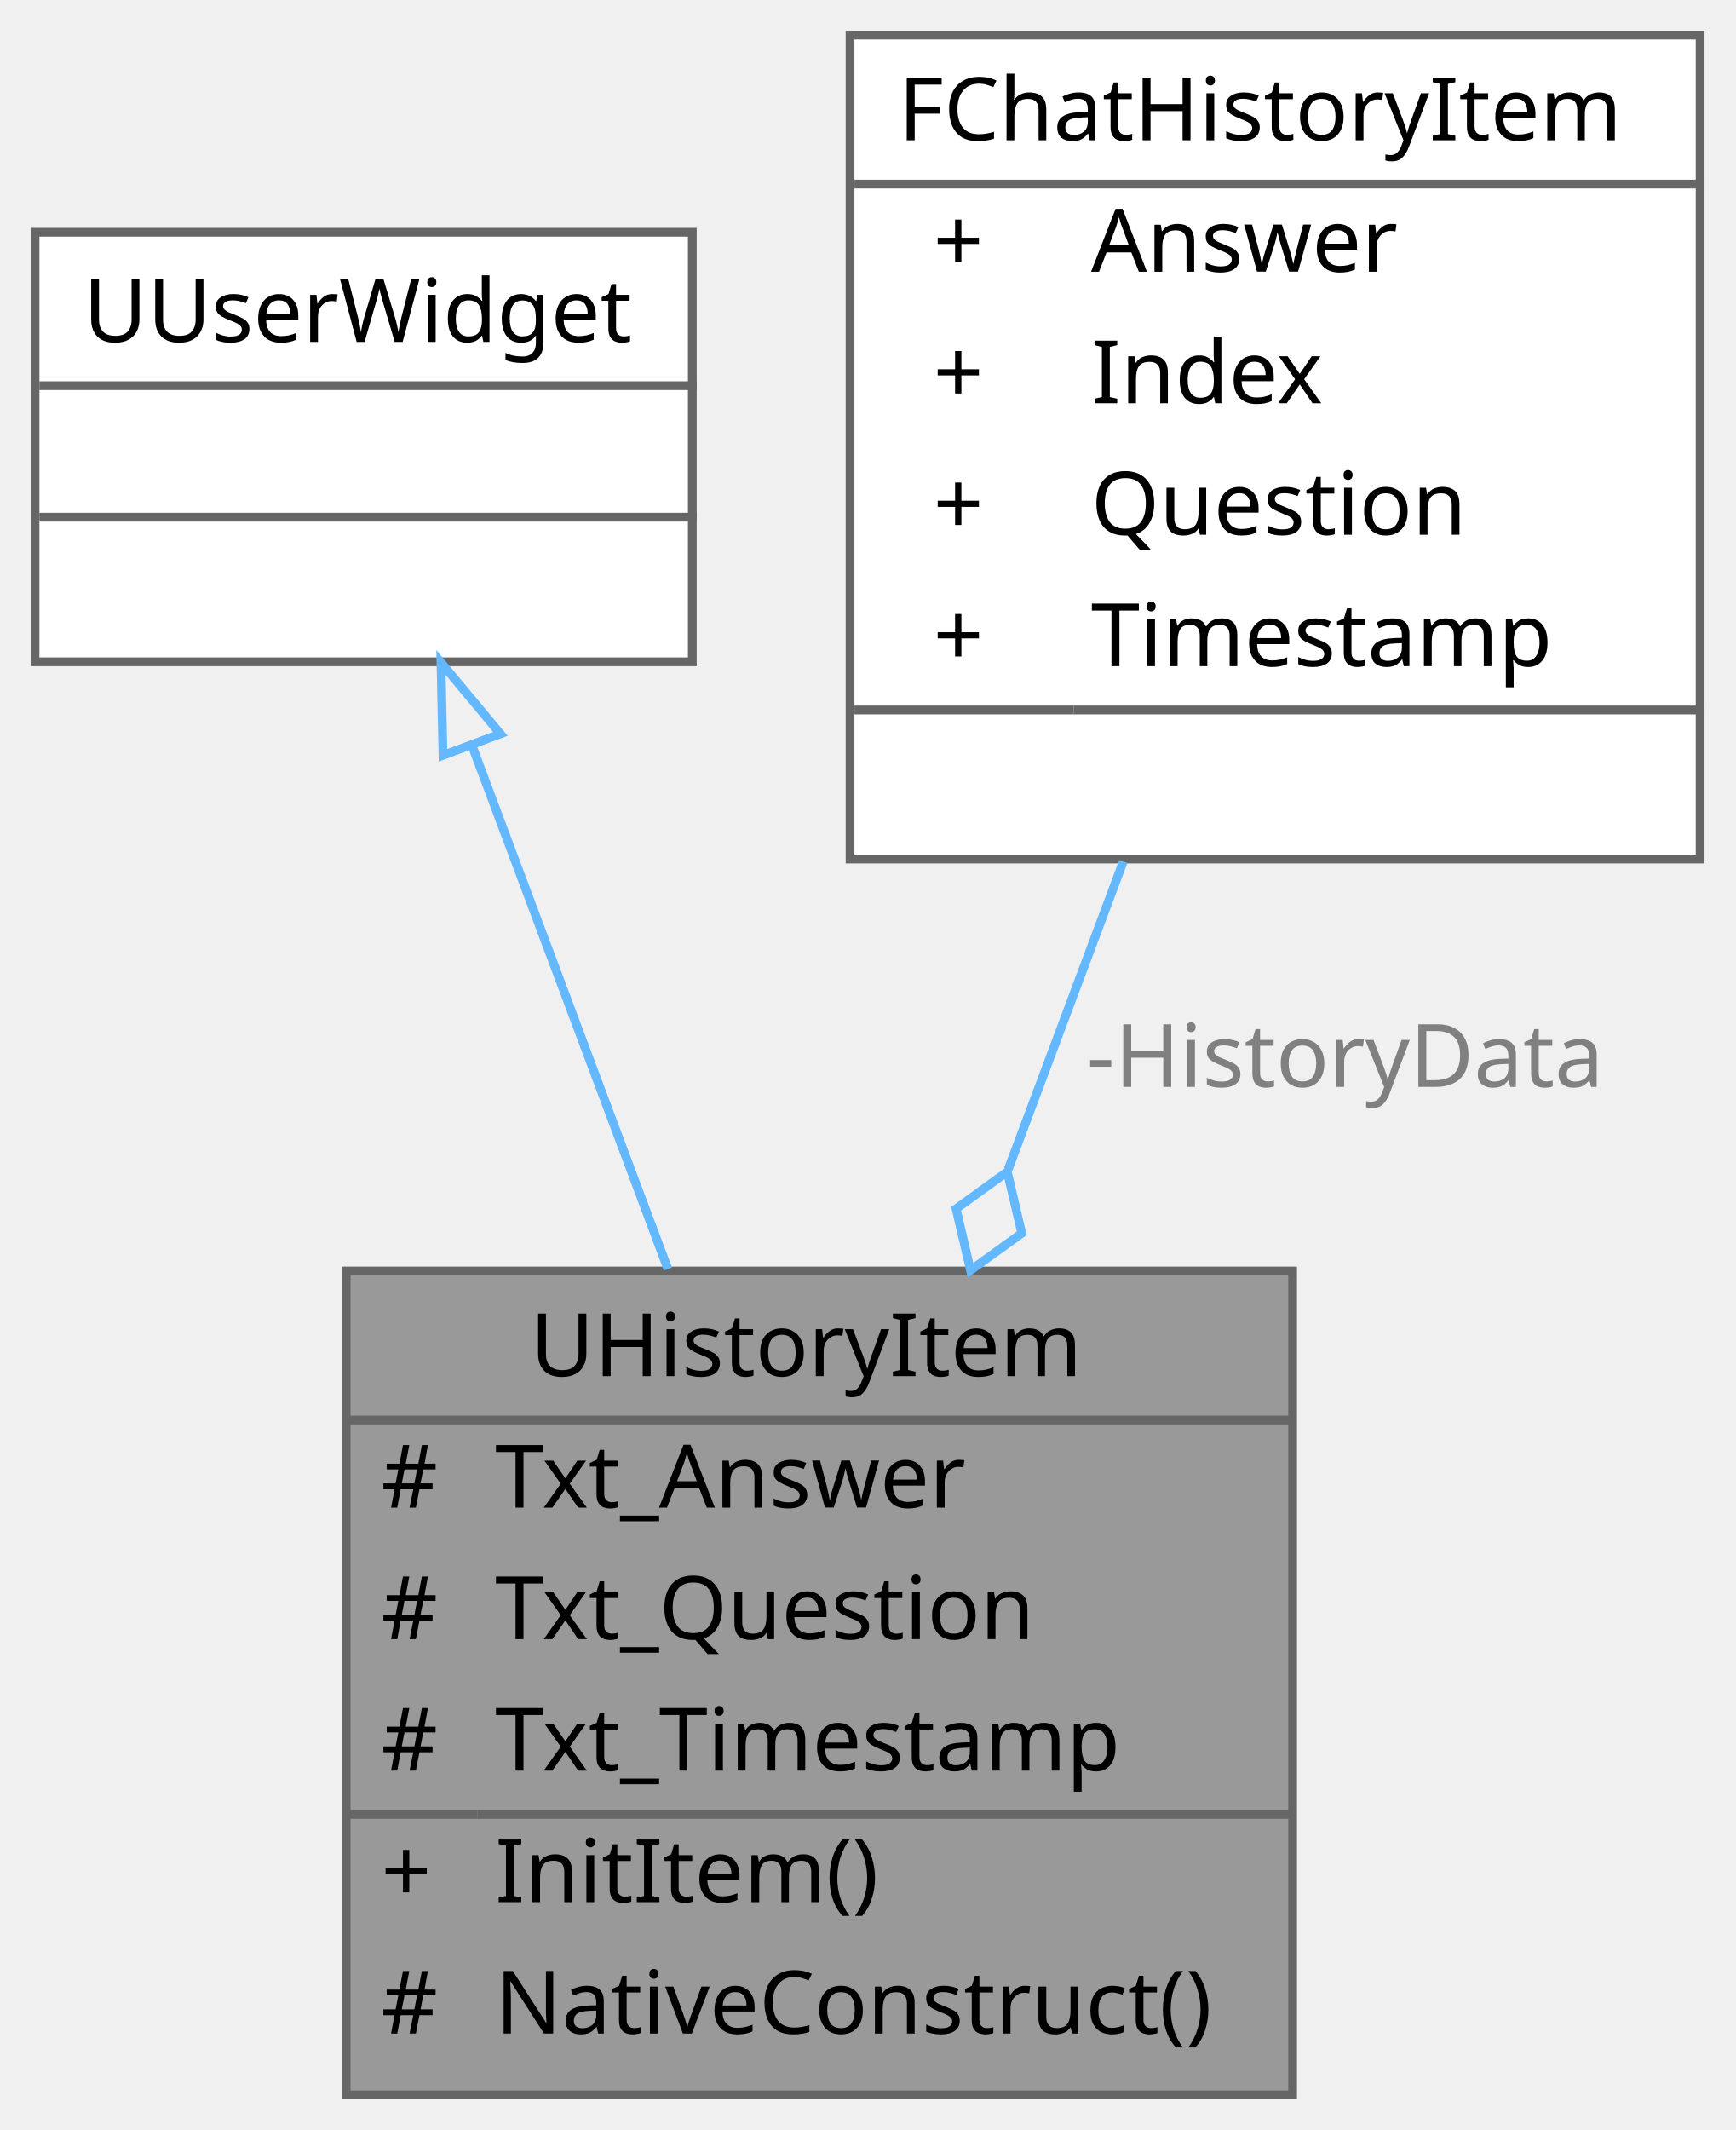
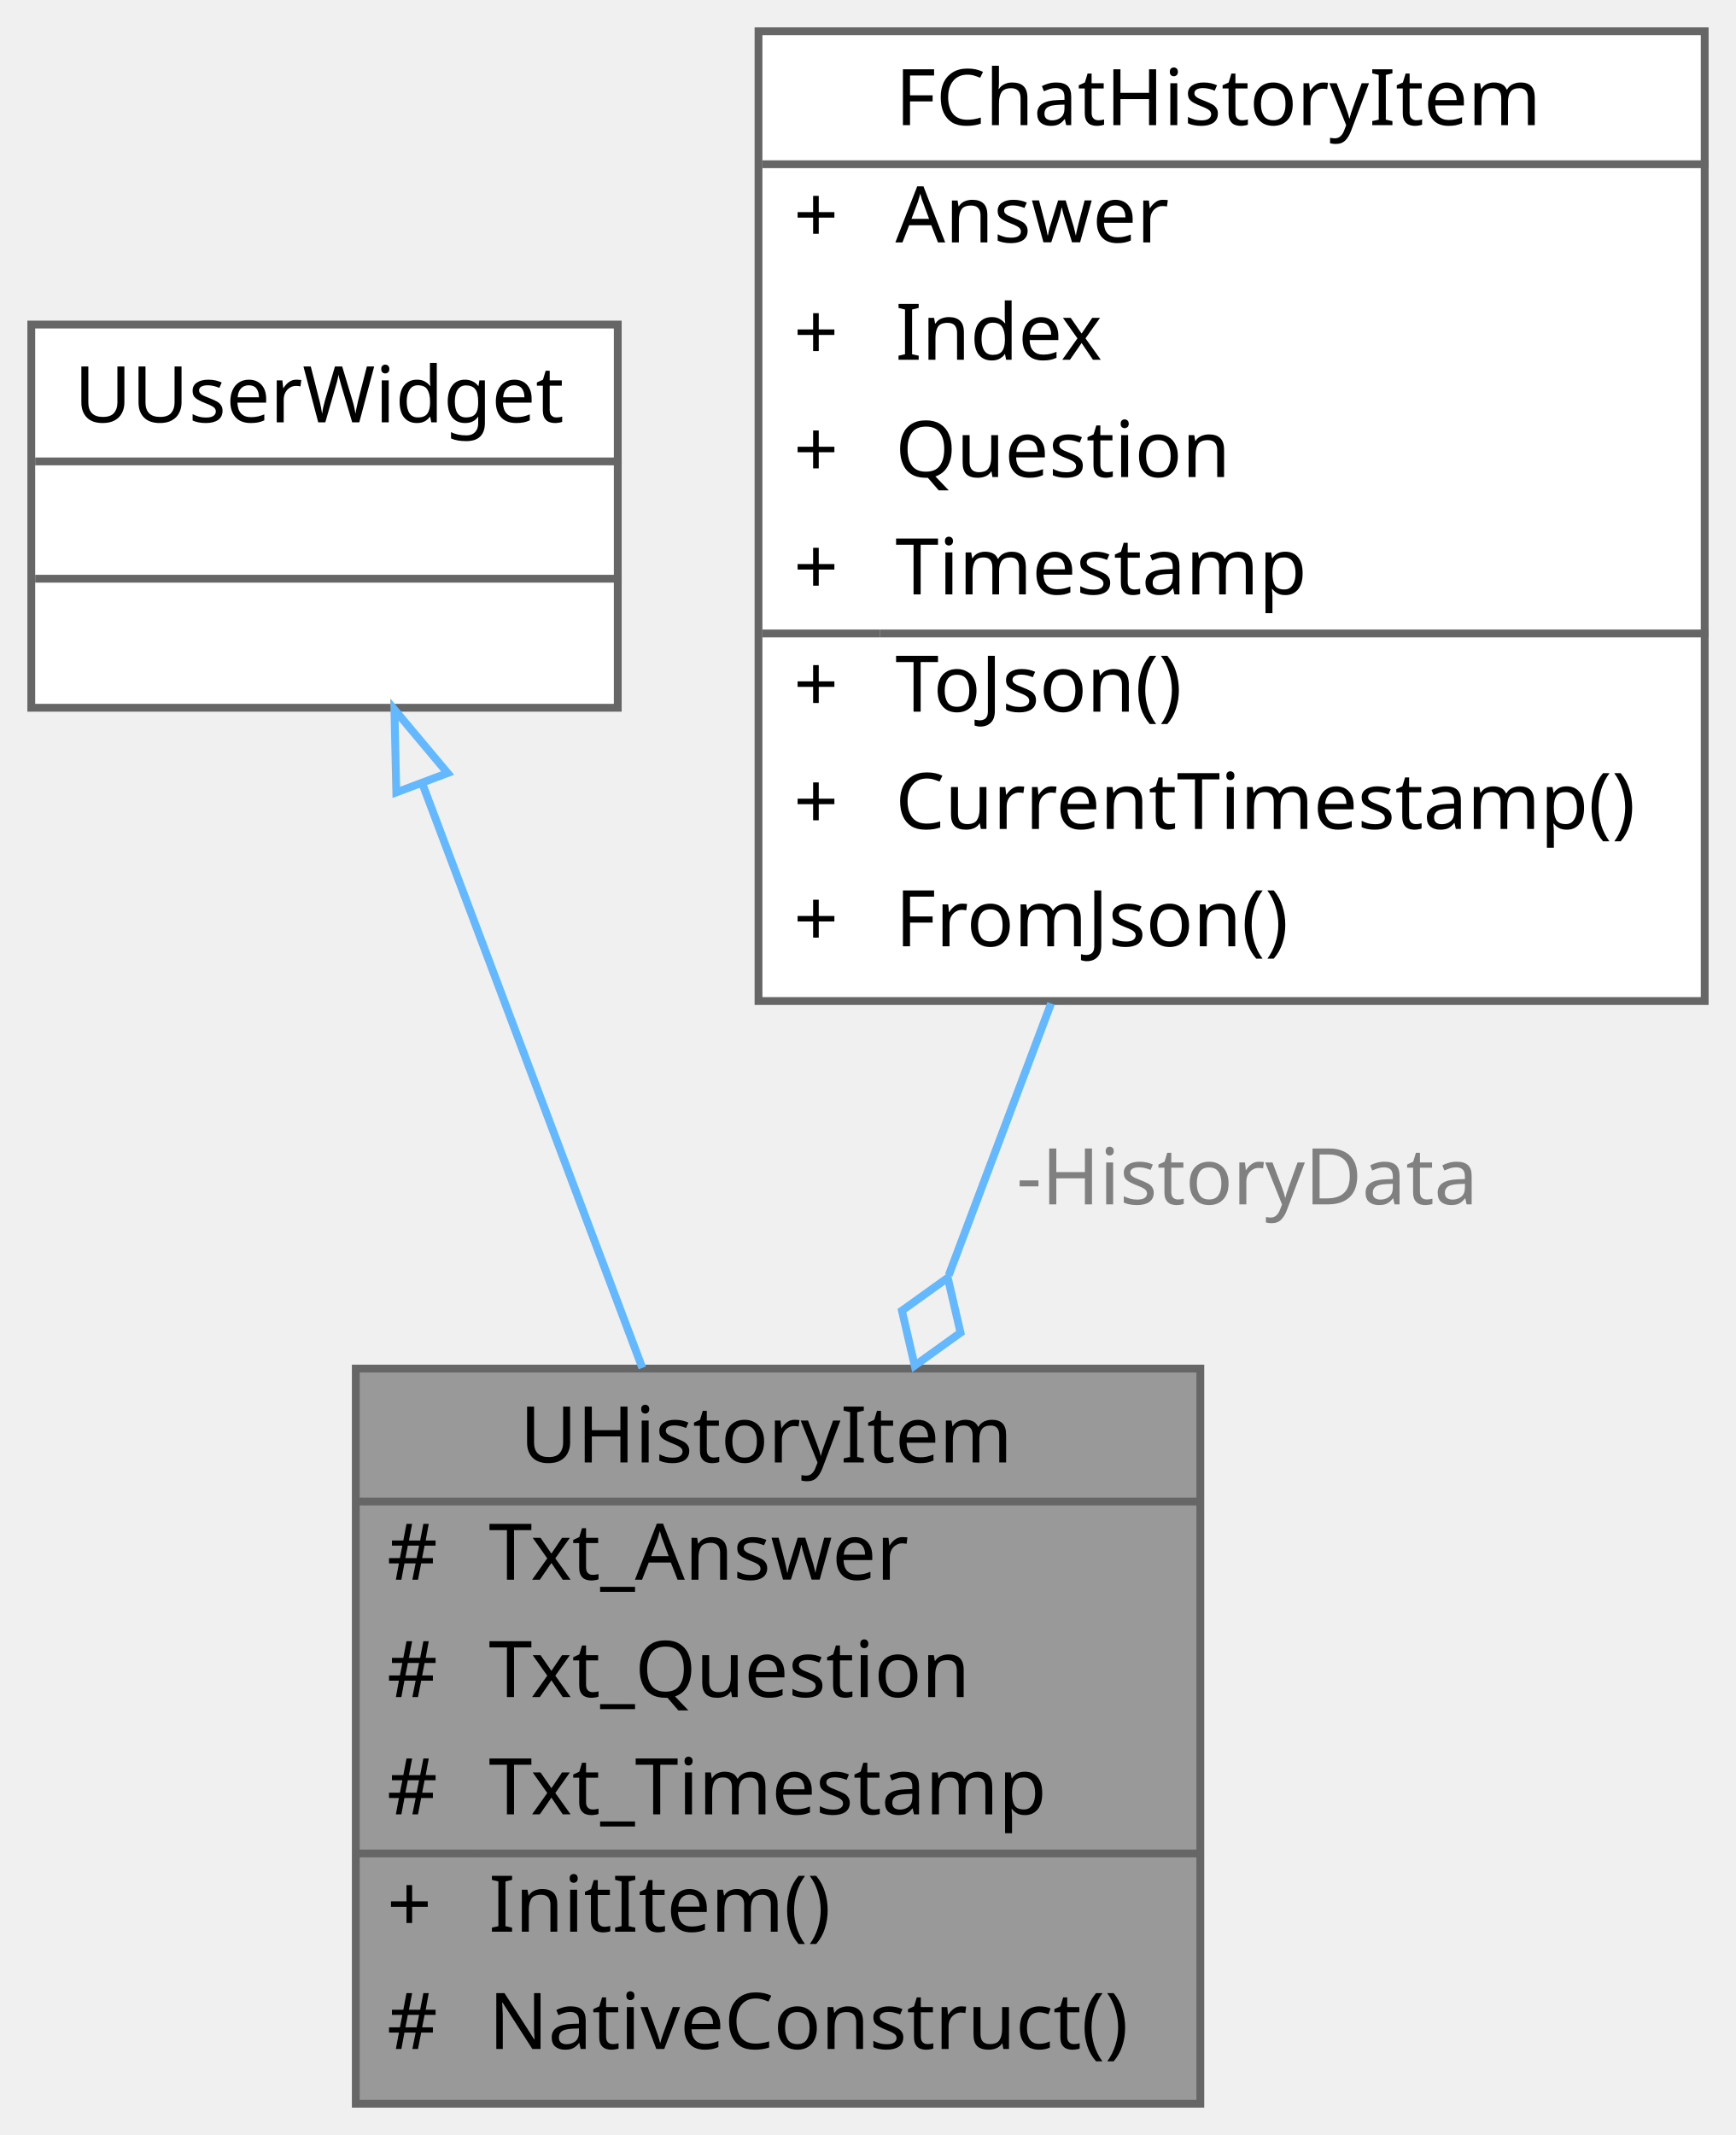
- <svg xmlns="http://www.w3.org/2000/svg" xmlns:xlink="http://www.w3.org/1999/xlink" width="198pt" height="243pt" viewBox="0.00 0.00 198.00 243.00">
-   <g id="graph0" class="graph" transform="scale(1 1) rotate(0) translate(4 239)">
+ <svg xmlns="http://www.w3.org/2000/svg" xmlns:xlink="http://www.w3.org/1999/xlink" width="222pt" height="273pt" viewBox="0.00 0.00 222.00 273.00">
+   <g id="graph0" class="graph" transform="scale(1 1) rotate(0) translate(4 269)">
    <g id="Node000001" class="node">
      <g id="a_Node000001">
        <a xlink:title="Chat History 개별 아이템 위젯">
-           <polygon fill="#999999" stroke="transparent" points="143.5,-94 35.5,-94 35.5,0 143.5,0 143.5,-94" />
-           <text text-anchor="start" x="56.5" y="-82" font-family="Malgun Gothic" font-size="10.00">UHistoryItem</text>
-           <text text-anchor="start" x="39.5" y="-67" font-family="Malgun Gothic" font-size="10.00">#</text>
-           <text text-anchor="start" x="52.5" y="-67" font-family="Malgun Gothic" font-size="10.00">Txt_Answer</text>
-           <text text-anchor="start" x="39.5" y="-52" font-family="Malgun Gothic" font-size="10.00">#</text>
-           <text text-anchor="start" x="52.5" y="-52" font-family="Malgun Gothic" font-size="10.00">Txt_Question</text>
-           <text text-anchor="start" x="39.5" y="-37" font-family="Malgun Gothic" font-size="10.00">#</text>
-           <text text-anchor="start" x="52.5" y="-37" font-family="Malgun Gothic" font-size="10.00">Txt_Timestamp</text>
-           <text text-anchor="start" x="39.5" y="-22" font-family="Malgun Gothic" font-size="10.00">+</text>
-           <text text-anchor="start" x="52.5" y="-22" font-family="Malgun Gothic" font-size="10.00">InitItem()</text>
-           <text text-anchor="start" x="39.5" y="-7" font-family="Malgun Gothic" font-size="10.00">#</text>
-           <text text-anchor="start" x="52.5" y="-7" font-family="Malgun Gothic" font-size="10.00">NativeConstruct()</text>
-           <polygon fill="#666666" stroke="#666666" points="35.5,-77 35.5,-77 143.5,-77 143.5,-77 35.5,-77" />
-           <polygon fill="#666666" stroke="#666666" points="35.5,-32 35.5,-32 50.5,-32 50.5,-32 35.5,-32" />
-           <polygon fill="#666666" stroke="#666666" points="50.5,-32 50.5,-32 143.5,-32 143.5,-32 50.5,-32" />
-           <polygon fill="none" stroke="#666666" points="35.5,0 35.5,-94 143.5,-94 143.5,0 35.5,0" />
+           <polygon fill="#999999" stroke="transparent" points="149.5,-94 41.5,-94 41.5,0 149.5,0 149.5,-94" />
+           <text text-anchor="start" x="62.5" y="-82" font-family="Malgun Gothic" font-size="10.00">UHistoryItem</text>
+           <text text-anchor="start" x="45.5" y="-67" font-family="Malgun Gothic" font-size="10.00">#</text>
+           <text text-anchor="start" x="58.5" y="-67" font-family="Malgun Gothic" font-size="10.00">Txt_Answer</text>
+           <text text-anchor="start" x="45.5" y="-52" font-family="Malgun Gothic" font-size="10.00">#</text>
+           <text text-anchor="start" x="58.5" y="-52" font-family="Malgun Gothic" font-size="10.00">Txt_Question</text>
+           <text text-anchor="start" x="45.5" y="-37" font-family="Malgun Gothic" font-size="10.00">#</text>
+           <text text-anchor="start" x="58.5" y="-37" font-family="Malgun Gothic" font-size="10.00">Txt_Timestamp</text>
+           <text text-anchor="start" x="45.5" y="-22" font-family="Malgun Gothic" font-size="10.00">+</text>
+           <text text-anchor="start" x="58.5" y="-22" font-family="Malgun Gothic" font-size="10.00">InitItem()</text>
+           <text text-anchor="start" x="45.5" y="-7" font-family="Malgun Gothic" font-size="10.00">#</text>
+           <text text-anchor="start" x="58.5" y="-7" font-family="Malgun Gothic" font-size="10.00">NativeConstruct()</text>
+           <polygon fill="#666666" stroke="#666666" points="41.5,-77 41.5,-77 149.5,-77 149.5,-77 41.5,-77" />
+           <polygon fill="#666666" stroke="#666666" points="41.5,-32 41.5,-32 56.5,-32 56.5,-32 41.5,-32" />
+           <polygon fill="#666666" stroke="#666666" points="56.5,-32 56.5,-32 149.5,-32 149.5,-32 56.5,-32" />
+           <polygon fill="none" stroke="#666666" points="41.5,0 41.5,-94 149.5,-94 149.5,0 41.5,0" />
        </a>
      </g>
    </g>
    <g id="Node000002" class="node">
      <g id="a_Node000002">
        <a xlink:title=" ">
-           <polygon fill="white" stroke="transparent" points="75,-212.5 0,-212.5 0,-163.5 75,-163.5 75,-212.5" />
-           <text text-anchor="start" x="5.5" y="-200" font-family="Malgun Gothic" font-size="10.00">UUserWidget</text>
+           <polygon fill="white" stroke="transparent" points="75,-227.5 0,-227.5 0,-178.5 75,-178.5 75,-227.5" />
+           <text text-anchor="start" x="5.5" y="-215" font-family="Malgun Gothic" font-size="10.00">UUserWidget</text>
+           <text text-anchor="start" x="36" y="-200" font-family="Malgun Gothic" font-size="10.00"> </text>
          <text text-anchor="start" x="36" y="-185" font-family="Malgun Gothic" font-size="10.00"> </text>
-           <text text-anchor="start" x="36" y="-170" font-family="Malgun Gothic" font-size="10.00"> </text>
+           <polygon fill="#666666" stroke="#666666" points="0.5,-210 0.5,-210 75.5,-210 75.5,-210 0.5,-210" />
          <polygon fill="#666666" stroke="#666666" points="0.5,-195 0.5,-195 75.5,-195 75.5,-195 0.5,-195" />
-           <polygon fill="#666666" stroke="#666666" points="0.5,-180 0.5,-180 75.5,-180 75.5,-180 0.5,-180" />
-           <polygon fill="none" stroke="#666666" points="0,-163.5 0,-212.5 75,-212.5 75,-163.5 0,-163.5" />
+           <polygon fill="none" stroke="#666666" points="0,-178.5 0,-227.5 75,-227.5 75,-178.5 0,-178.5" />
        </a>
      </g>
    </g>
    <g id="edge1_Node000001_Node000002" class="edge">
      <g id="a_edge1_Node000001_Node000002">
        <a xlink:title=" ">
-           <path fill="none" stroke="#63b8ff" d="M49.84,-154.01C56.52,-136.15 64.88,-113.8 72.21,-94.23" />
-           <polygon fill="none" stroke="#63b8ff" points="46.55,-152.83 46.32,-163.42 53.1,-155.28 46.55,-152.83" />
+           <path fill="none" stroke="#63b8ff" d="M50.01,-168.79C58.23,-146.97 69.09,-118.12 78.14,-94.09" />
+           <polygon fill="none" stroke="#63b8ff" points="46.68,-167.68 46.44,-178.27 53.24,-170.15 46.68,-167.68" />
        </a>
      </g>
    </g>
    <g id="Node000003" class="node">
      <g id="a_Node000003">
        <a xlink:href="structFChatHistoryItem.html" target="_top" xlink:title="Chat 히스토리 아이템 구조체입니다.">
-           <polygon fill="white" stroke="transparent" points="190,-235 93,-235 93,-141 190,-141 190,-235" />
-           <text text-anchor="start" x="98.5" y="-223" font-family="Malgun Gothic" font-size="10.00">FChatHistoryItem</text>
-           <text text-anchor="start" x="102.5" y="-208" font-family="Malgun Gothic" font-size="10.00">+</text>
-           <text text-anchor="start" x="120.5" y="-208" font-family="Malgun Gothic" font-size="10.00">Answer</text>
-           <text text-anchor="start" x="102.5" y="-193" font-family="Malgun Gothic" font-size="10.00">+</text>
-           <text text-anchor="start" x="120.5" y="-193" font-family="Malgun Gothic" font-size="10.00">Index</text>
-           <text text-anchor="start" x="102.5" y="-178" font-family="Malgun Gothic" font-size="10.00">+</text>
-           <text text-anchor="start" x="120.5" y="-178" font-family="Malgun Gothic" font-size="10.00">Question</text>
-           <text text-anchor="start" x="102.5" y="-163" font-family="Malgun Gothic" font-size="10.00">+</text>
-           <text text-anchor="start" x="120.5" y="-163" font-family="Malgun Gothic" font-size="10.00">Timestamp</text>
-           <text text-anchor="start" x="140" y="-148" font-family="Malgun Gothic" font-size="10.00"> </text>
-           <polygon fill="#666666" stroke="#666666" points="93.5,-218 93.5,-218 190.5,-218 190.5,-218 93.5,-218" />
-           <polygon fill="#666666" stroke="#666666" points="93.5,-158 93.5,-158 118.5,-158 118.5,-158 93.5,-158" />
-           <polygon fill="#666666" stroke="#666666" points="118.5,-158 118.5,-158 190.5,-158 190.5,-158 118.5,-158" />
-           <polygon fill="none" stroke="#666666" points="93,-141 93,-235 190,-235 190,-141 93,-141" />
+           <polygon fill="white" stroke="transparent" points="214,-265 93,-265 93,-141 214,-141 214,-265" />
+           <text text-anchor="start" x="110.5" y="-253" font-family="Malgun Gothic" font-size="10.00">FChatHistoryItem</text>
+           <text text-anchor="start" x="97.5" y="-238" font-family="Malgun Gothic" font-size="10.00">+</text>
+           <text text-anchor="start" x="110.5" y="-238" font-family="Malgun Gothic" font-size="10.00">Answer</text>
+           <text text-anchor="start" x="97.5" y="-223" font-family="Malgun Gothic" font-size="10.00">+</text>
+           <text text-anchor="start" x="110.5" y="-223" font-family="Malgun Gothic" font-size="10.00">Index</text>
+           <text text-anchor="start" x="97.5" y="-208" font-family="Malgun Gothic" font-size="10.00">+</text>
+           <text text-anchor="start" x="110.5" y="-208" font-family="Malgun Gothic" font-size="10.00">Question</text>
+           <text text-anchor="start" x="97.5" y="-193" font-family="Malgun Gothic" font-size="10.00">+</text>
+           <text text-anchor="start" x="110.5" y="-193" font-family="Malgun Gothic" font-size="10.00">Timestamp</text>
+           <text text-anchor="start" x="97.5" y="-178" font-family="Malgun Gothic" font-size="10.00">+</text>
+           <text text-anchor="start" x="110.5" y="-178" font-family="Malgun Gothic" font-size="10.00">ToJson()</text>
+           <text text-anchor="start" x="97.5" y="-163" font-family="Malgun Gothic" font-size="10.00">+</text>
+           <text text-anchor="start" x="110.5" y="-163" font-family="Malgun Gothic" font-size="10.00">CurrentTimestamp()</text>
+           <text text-anchor="start" x="97.5" y="-148" font-family="Malgun Gothic" font-size="10.00">+</text>
+           <text text-anchor="start" x="110.5" y="-148" font-family="Malgun Gothic" font-size="10.00">FromJson()</text>
+           <polygon fill="#666666" stroke="#666666" points="93.5,-248 93.5,-248 214.5,-248 214.5,-248 93.5,-248" />
+           <polygon fill="#666666" stroke="#666666" points="93.5,-188 93.5,-188 108.5,-188 108.5,-188 93.5,-188" />
+           <polygon fill="#666666" stroke="#666666" points="108.5,-188 108.5,-188 214.5,-188 214.5,-188 108.5,-188" />
+           <polygon fill="none" stroke="#666666" points="93,-141 93,-265 214,-265 214,-141 93,-141" />
        </a>
      </g>
    </g>
    <g id="edge2_Node000001_Node000003" class="edge">
      <g id="a_edge2_Node000001_Node000003">
        <a xlink:title=" ">
-           <path fill="none" stroke="#63b8ff" d="M124.18,-140.72C119.97,-129.46 115.42,-117.29 111.04,-105.58" />
-           <polygon fill="none" stroke="#63b8ff" points="110.94,-105.32 105.1,-101.1 106.74,-94.08 112.59,-98.3 110.94,-105.32" />
+           <path fill="none" stroke="#63b8ff" d="M130.41,-140.69C126.1,-129.24 121.6,-117.3 117.33,-105.95" />
+           <polygon fill="none" stroke="#63b8ff" points="117.2,-105.61 111.34,-101.41 112.97,-94.38 118.83,-98.59 117.2,-105.61" />
        </a>
      </g>
-       <text text-anchor="middle" x="149.5" y="-115" font-family="Malgun Gothic" font-size="10.00" fill="grey"> -HistoryData</text>
+       <text text-anchor="middle" x="155.5" y="-115" font-family="Malgun Gothic" font-size="10.00" fill="grey"> -HistoryData</text>
    </g>
  </g>
</svg>
